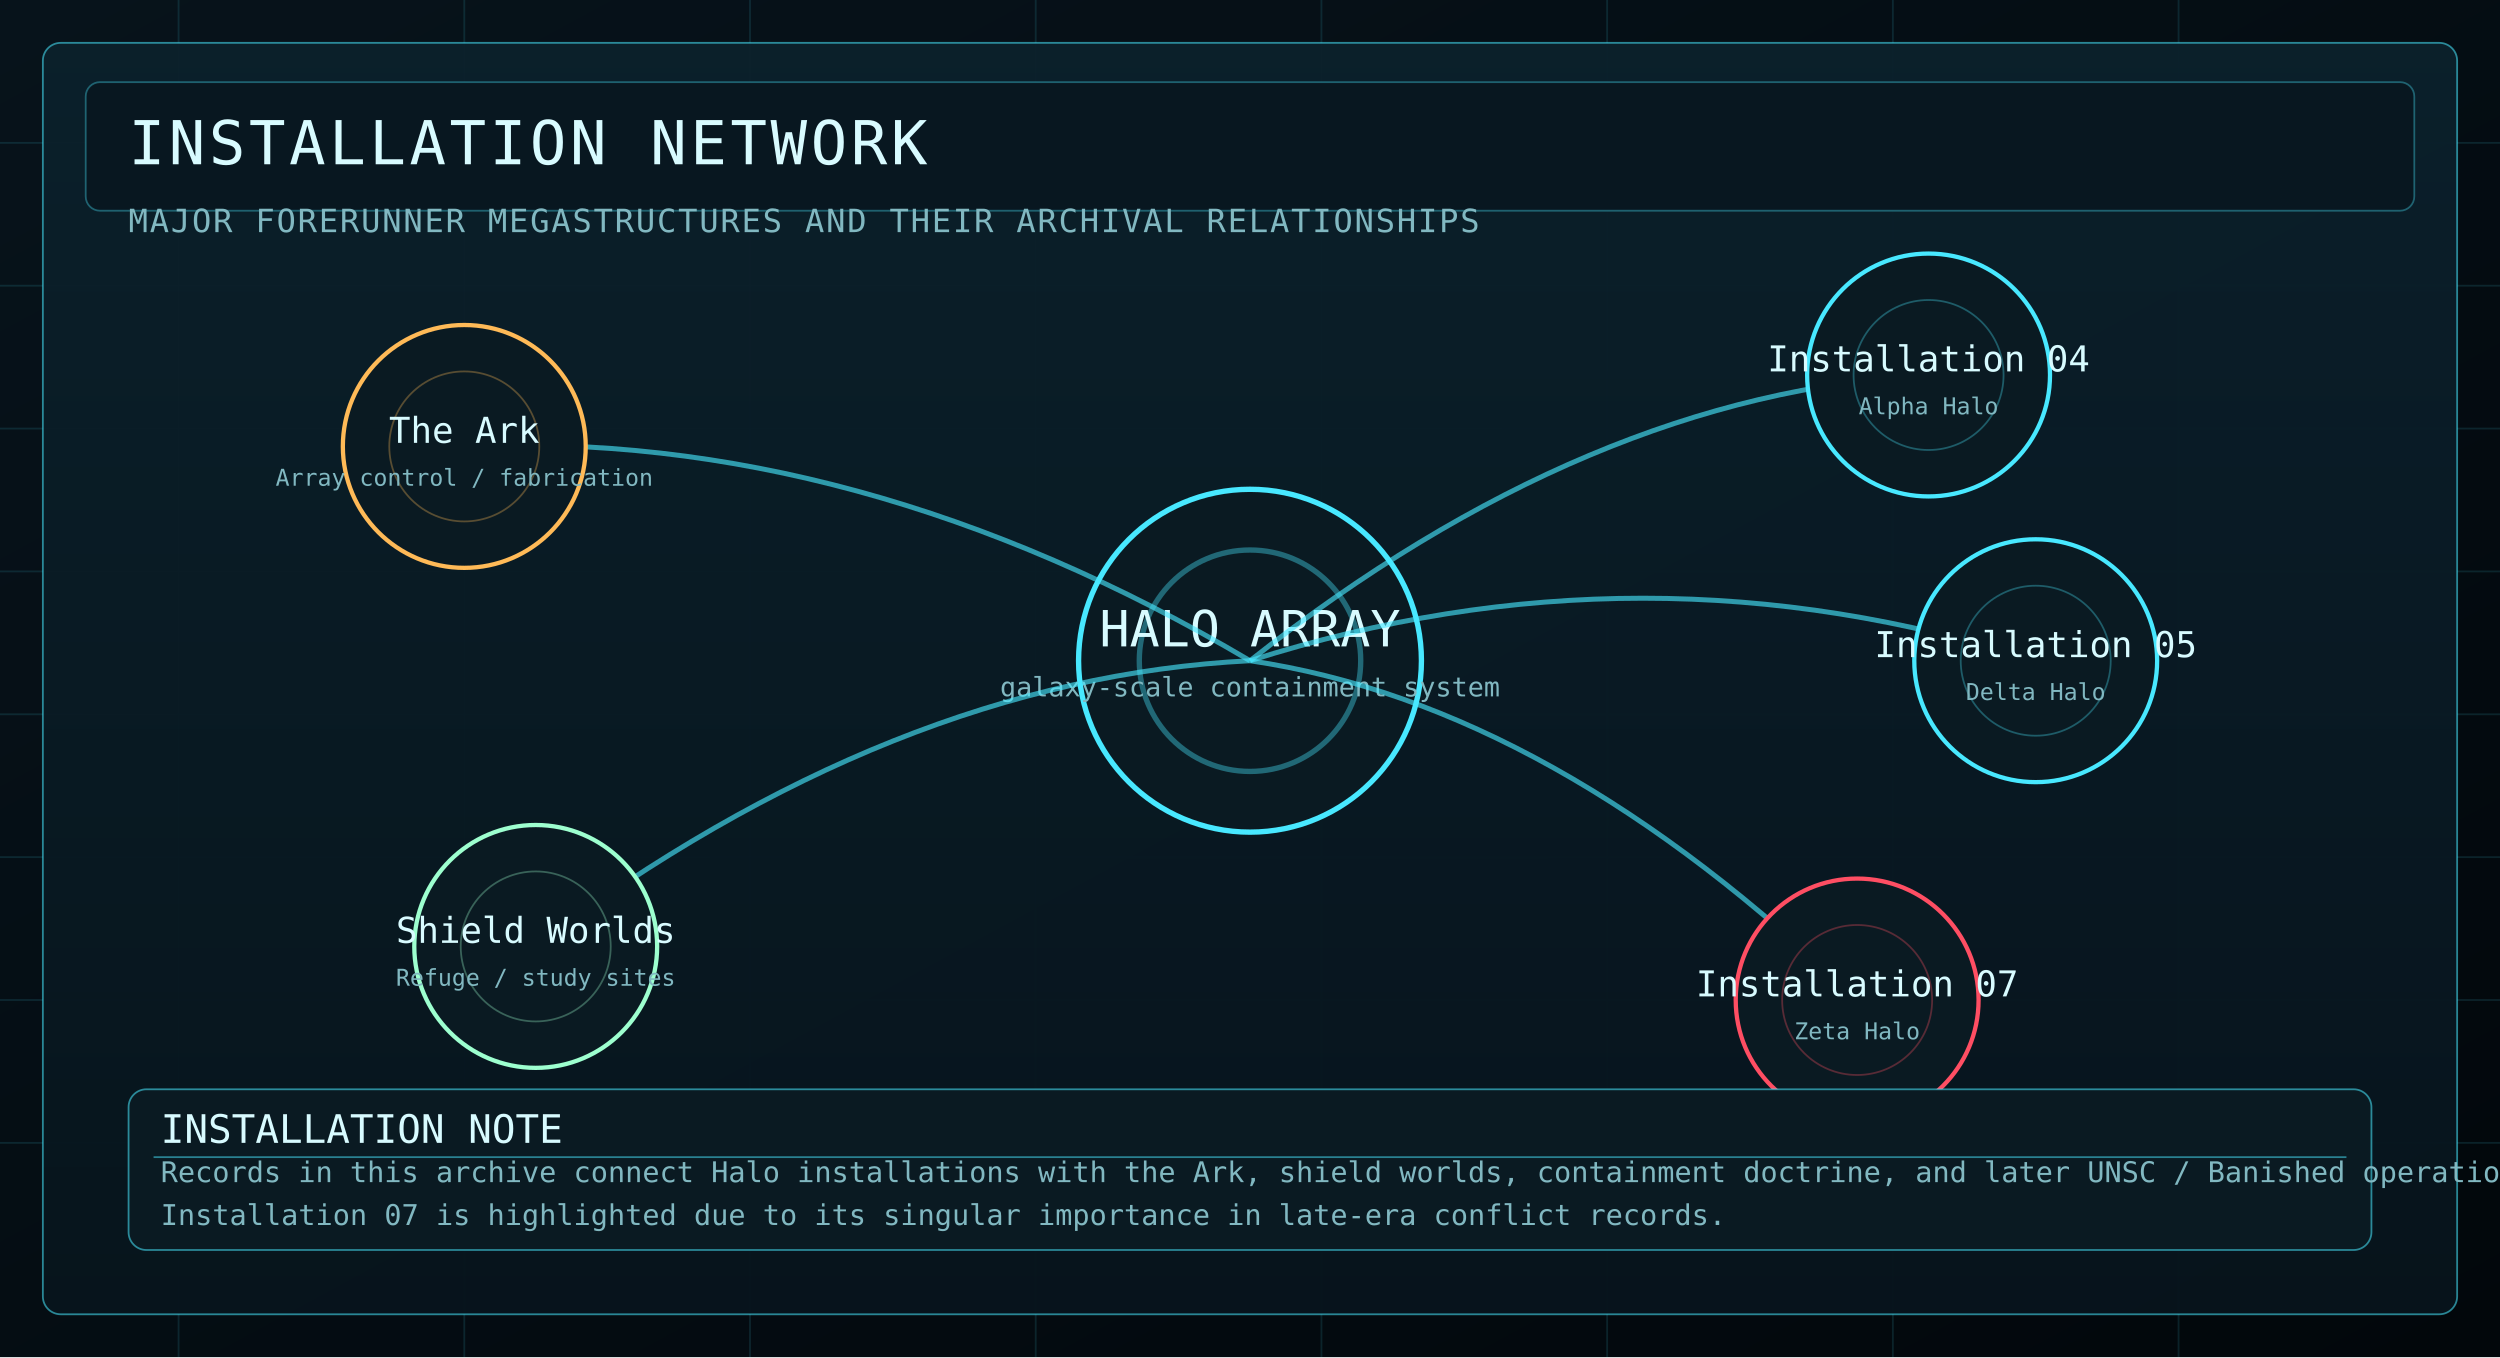
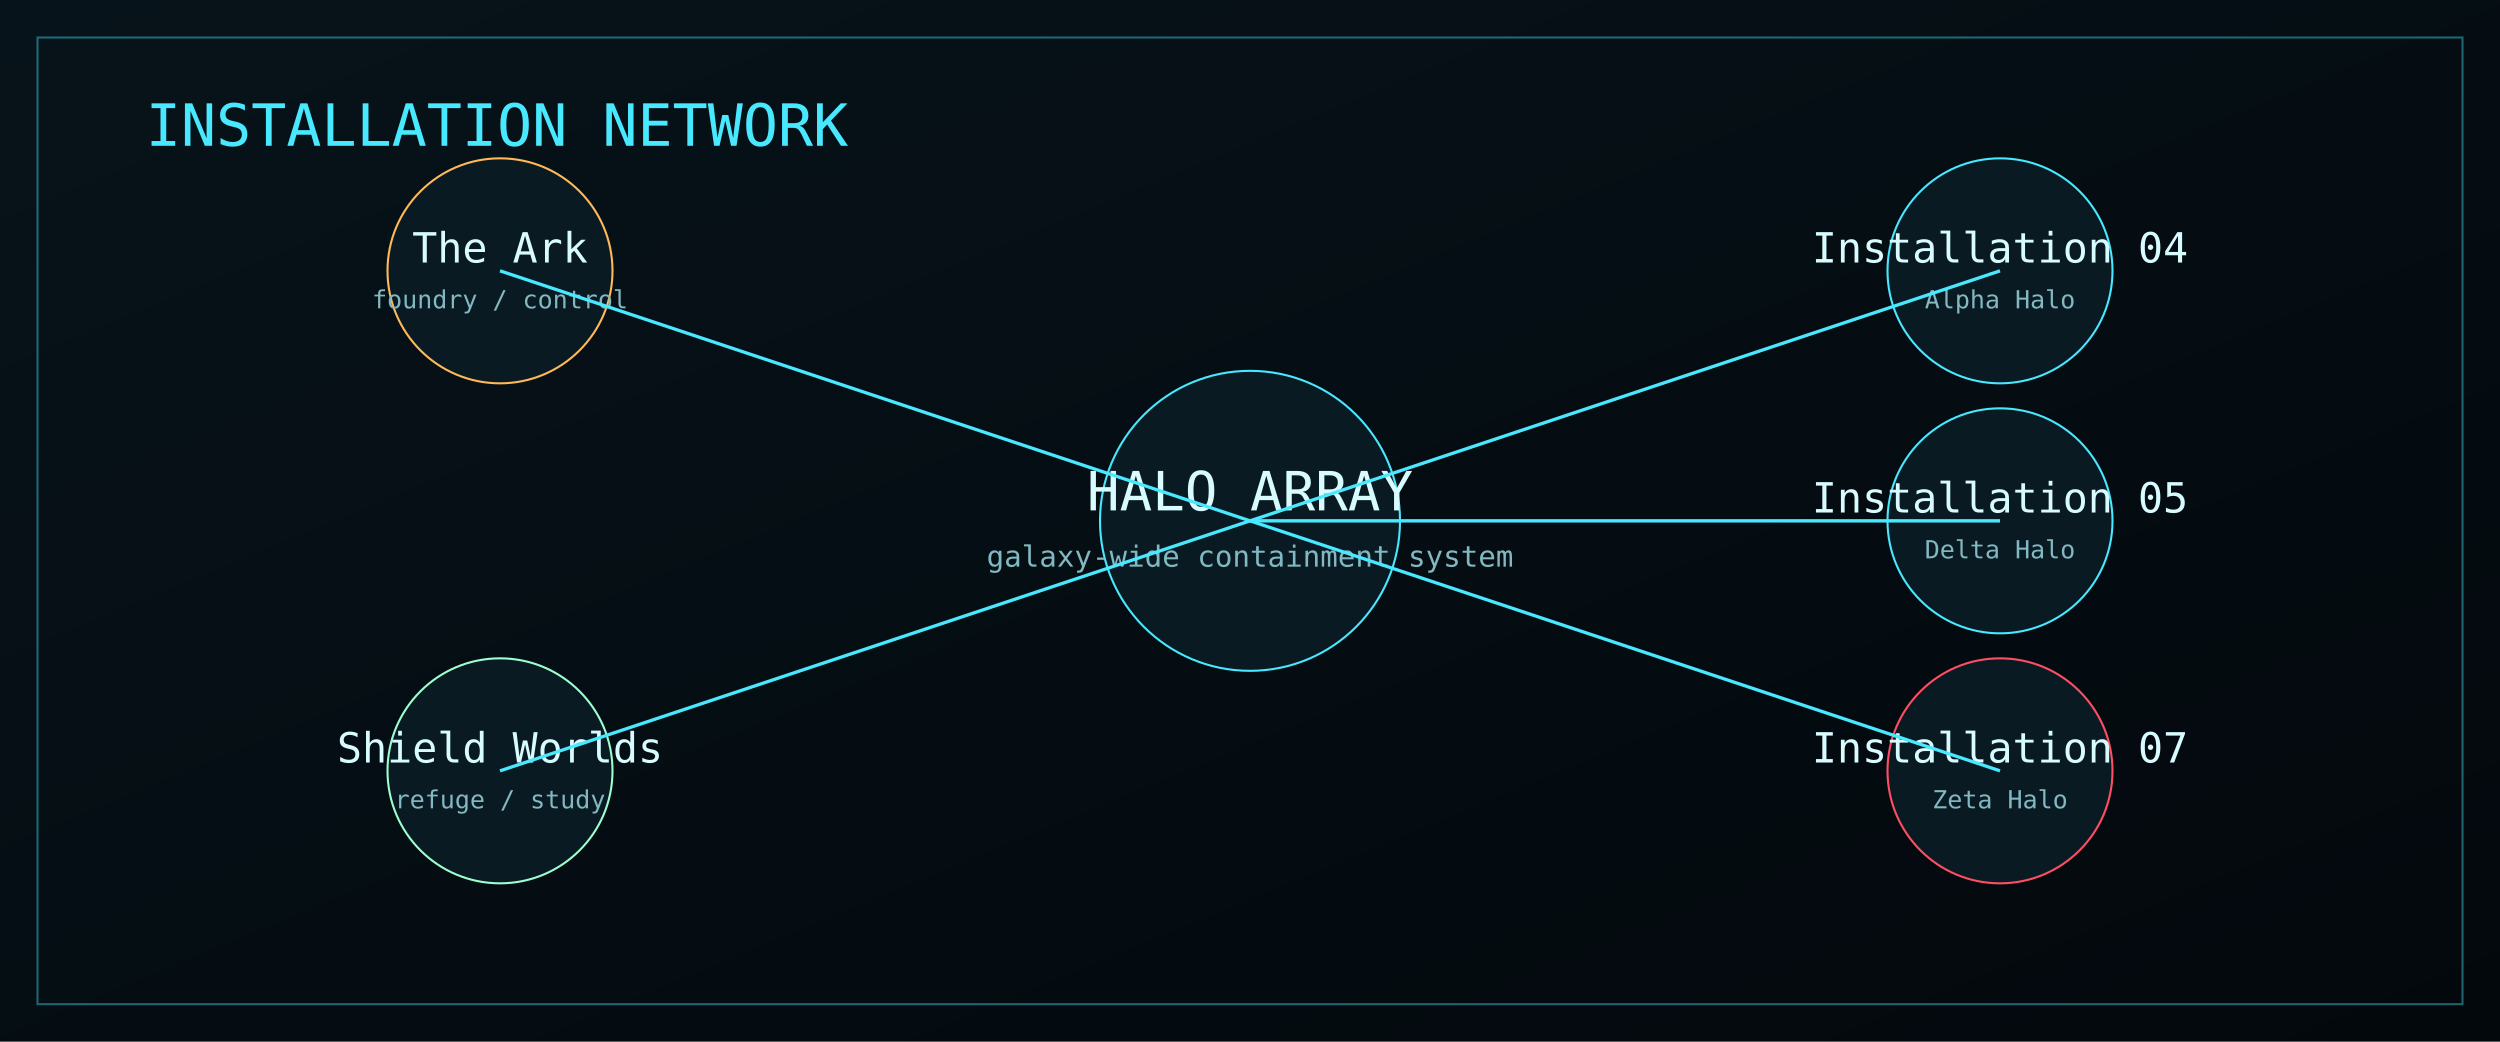
- <svg xmlns="http://www.w3.org/2000/svg" width="1400" height="760" viewBox="0 0 1400 760" fill="none">
+ <svg xmlns="http://www.w3.org/2000/svg" width="1200" height="500" viewBox="0 0 1200 500" fill="none">
  <defs>
-     <linearGradient id="bg" x1="0" y1="0" x2="1" y2="1">
-       <stop offset="0%" stop-color="#07131b" />
-       <stop offset="100%" stop-color="#02070b" />
+     <linearGradient id="bggrad" x1="0" y1="0" x2="1" y2="1">
+       <stop offset="0%" stop-color="#07131a" />
+       <stop offset="100%" stop-color="#03080c" />
    </linearGradient>
-     <linearGradient id="panel" x1="0" y1="0" x2="0" y2="1">
-       <stop offset="0%" stop-color="#0b202b" stop-opacity="0.96" />
-       <stop offset="100%" stop-color="#07141c" stop-opacity="0.96" />
-     </linearGradient>
-     <linearGradient id="cyanLine" x1="0" y1="0" x2="1" y2="0">
-       <stop offset="0%" stop-color="#48e8ff" stop-opacity="0.0" />
-       <stop offset="18%" stop-color="#48e8ff" stop-opacity="0.55" />
-       <stop offset="82%" stop-color="#48e8ff" stop-opacity="0.55" />
-       <stop offset="100%" stop-color="#48e8ff" stop-opacity="0.0" />
-     </linearGradient>
-     <filter id="glow" x="-50%" y="-50%" width="200%" height="200%">
-       <feGaussianBlur stdDeviation="6" result="g" />
+     <filter id="glow">
+       <feGaussianBlur stdDeviation="5" result="b" />
      <feMerge>
-         <feMergeNode in="g" />
+         <feMergeNode in="b" />
        <feMergeNode in="SourceGraphic" />
      </feMerge>
    </filter>
  </defs>
-   <rect width="1400" height="760" fill="url(#bg)" />
-   <g opacity="0.12">
-     <path d="M0 80 H1400" stroke="#48e8ff" />
-     <path d="M0 160 H1400" stroke="#48e8ff" />
-     <path d="M0 240 H1400" stroke="#48e8ff" />
-     <path d="M0 320 H1400" stroke="#48e8ff" />
-     <path d="M0 400 H1400" stroke="#48e8ff" />
-     <path d="M0 480 H1400" stroke="#48e8ff" />
-     <path d="M0 560 H1400" stroke="#48e8ff" />
-     <path d="M0 640 H1400" stroke="#48e8ff" />
-     <path d="M100 0 V760" stroke="#48e8ff" />
-     <path d="M260 0 V760" stroke="#48e8ff" />
-     <path d="M420 0 V760" stroke="#48e8ff" />
-     <path d="M580 0 V760" stroke="#48e8ff" />
-     <path d="M740 0 V760" stroke="#48e8ff" />
-     <path d="M900 0 V760" stroke="#48e8ff" />
-     <path d="M1060 0 V760" stroke="#48e8ff" />
-     <path d="M1220 0 V760" stroke="#48e8ff" />
-   </g>
-   <rect x="24" y="24" width="1352" height="712" rx="10" fill="url(#panel)" stroke="#48e8ff" stroke-opacity="0.55" />
-   <rect x="48" y="46" width="1304" height="72" rx="8" fill="#081720" stroke="#48e8ff" stroke-opacity="0.35" />
-   <text x="72" y="92" fill="#d8fbff" font-family="Consolas, monospace" font-size="34" letter-spacing="2">INSTALLATION NETWORK</text>
-   <text x="72" y="130" fill="#81b8c1" font-family="Consolas, monospace" font-size="18" letter-spacing="1">MAJOR FORERUNNER MEGASTRUCTURES AND THEIR ARCHIVAL RELATIONSHIPS</text>
-   <path d="M54 150 H1346" stroke="url(#cyanLine)" stroke-width="3" filter="url(#glow)" />
-   <circle cx="700" cy="370" r="96" fill="#0a1a22" stroke="#48e8ff" stroke-width="3" />
-   <circle cx="700" cy="370" r="62" fill="none" stroke="#48e8ff" stroke-opacity="0.38" stroke-width="3" />
-   <text x="700" y="362" text-anchor="middle" fill="#d8fbff" font-family="Consolas, monospace" font-size="28">HALO ARRAY</text>
-   <text x="700" y="390" text-anchor="middle" fill="#81b8c1" font-family="Consolas, monospace" font-size="15">galaxy-scale containment system</text>
-   <path d="M700 370 Q 480 240 260 250" stroke="#48e8ff" stroke-opacity="0.62" stroke-width="2.8" />
-   <circle cx="260" cy="250" r="68" fill="#0a1a22" stroke="#ffba57" stroke-width="2.4" />
-   <circle cx="260" cy="250" r="42" fill="none" stroke="#ffba57" stroke-opacity="0.32" />
-   <text x="260" y="248" text-anchor="middle" fill="#d8fbff" font-family="Consolas, monospace" font-size="20">The Ark</text>
-   <text x="260" y="272" text-anchor="middle" fill="#81b8c1" font-family="Consolas, monospace" font-size="13">Array control / fabrication</text>
-   <path d="M700 370 Q 500 380 300 530" stroke="#48e8ff" stroke-opacity="0.62" stroke-width="2.8" />
-   <circle cx="300" cy="530" r="68" fill="#0a1a22" stroke="#9dffcf" stroke-width="2.4" />
-   <circle cx="300" cy="530" r="42" fill="none" stroke="#9dffcf" stroke-opacity="0.32" />
-   <text x="300" y="528" text-anchor="middle" fill="#d8fbff" font-family="Consolas, monospace" font-size="20">Shield Worlds</text>
-   <text x="300" y="552" text-anchor="middle" fill="#81b8c1" font-family="Consolas, monospace" font-size="13">Refuge / study sites</text>
-   <path d="M700 370 Q 890 220 1080 210" stroke="#48e8ff" stroke-opacity="0.62" stroke-width="2.8" />
-   <circle cx="1080" cy="210" r="68" fill="#0a1a22" stroke="#48e8ff" stroke-width="2.4" />
-   <circle cx="1080" cy="210" r="42" fill="none" stroke="#48e8ff" stroke-opacity="0.32" />
-   <text x="1080" y="208" text-anchor="middle" fill="#d8fbff" font-family="Consolas, monospace" font-size="20">Installation 04</text>
-   <text x="1080" y="232" text-anchor="middle" fill="#81b8c1" font-family="Consolas, monospace" font-size="13">Alpha Halo</text>
-   <path d="M700 370 Q 920 300 1140 370" stroke="#48e8ff" stroke-opacity="0.62" stroke-width="2.8" />
-   <circle cx="1140" cy="370" r="68" fill="#0a1a22" stroke="#48e8ff" stroke-width="2.4" />
-   <circle cx="1140" cy="370" r="42" fill="none" stroke="#48e8ff" stroke-opacity="0.32" />
-   <text x="1140" y="368" text-anchor="middle" fill="#d8fbff" font-family="Consolas, monospace" font-size="20">Installation 05</text>
-   <text x="1140" y="392" text-anchor="middle" fill="#81b8c1" font-family="Consolas, monospace" font-size="13">Delta Halo</text>
-   <path d="M700 370 Q 870 395 1040 560" stroke="#48e8ff" stroke-opacity="0.62" stroke-width="2.8" />
-   <circle cx="1040" cy="560" r="68" fill="#0a1a22" stroke="#ff4e63" stroke-width="2.4" />
-   <circle cx="1040" cy="560" r="42" fill="none" stroke="#ff4e63" stroke-opacity="0.32" />
-   <text x="1040" y="558" text-anchor="middle" fill="#d8fbff" font-family="Consolas, monospace" font-size="20">Installation 07</text>
-   <text x="1040" y="582" text-anchor="middle" fill="#81b8c1" font-family="Consolas, monospace" font-size="13">Zeta Halo</text>
-   <rect x="72" y="610" width="1256" height="90" rx="10" fill="#0a1a22" stroke="#48e8ff" stroke-opacity="0.55" />
-   <text x="90" y="640" fill="#d8fbff" font-family="Consolas, monospace" font-size="22">INSTALLATION NOTE</text>
-   <path d="M86 648 H1314" stroke="#48e8ff" stroke-opacity="0.5" />
-   <text x="90" y="662" fill="#81b8c1" font-family="Consolas, monospace" font-size="16">Records in this archive connect Halo installations with the Ark, shield worlds, containment doctrine, and later UNSC / Banished operational contact points.</text>
-   <text x="90" y="686" fill="#81b8c1" font-family="Consolas, monospace" font-size="16">Installation 07 is highlighted due to its singular importance in late-era conflict records.</text>
+   <rect width="1200" height="500" fill="url(#bggrad)" />
+   <rect x="18" y="18" width="1164" height="464" stroke="#48e8ff" stroke-opacity="0.4" />
+   <text x="70" y="70" fill="#48e8ff" font-family="Consolas, monospace" font-size="28">INSTALLATION NETWORK</text>
+   <circle cx="600" cy="250" r="72" stroke="#48e8ff" fill="#0a1a23" />
+   <text x="600" y="245" text-anchor="middle" fill="#d8fbff" font-family="Consolas, monospace" font-size="26">HALO ARRAY</text>
+   <text x="600" y="272" text-anchor="middle" fill="#81b8c1" font-family="Consolas, monospace" font-size="14">galaxy-wide containment system</text>
+   <circle cx="240" cy="130" r="54" stroke="#ffba57" fill="#0a1a23" />
+   <text x="240" y="126" text-anchor="middle" fill="#d8fbff" font-family="Consolas, monospace" font-size="20">The Ark</text>
+   <text x="240" y="148" text-anchor="middle" fill="#81b8c1" font-family="Consolas, monospace" font-size="12">foundry / control</text>
+   <path d="M240 130 Q600 250 600 250" stroke="#48e8ff" stroke-width="1.6" />
+   <circle cx="240" cy="370" r="54" stroke="#9dffcf" fill="#0a1a23" />
+   <text x="240" y="366" text-anchor="middle" fill="#d8fbff" font-family="Consolas, monospace" font-size="20">Shield Worlds</text>
+   <text x="240" y="388" text-anchor="middle" fill="#81b8c1" font-family="Consolas, monospace" font-size="12">refuge / study</text>
+   <path d="M240 370 Q600 250 600 250" stroke="#48e8ff" stroke-width="1.6" />
+   <circle cx="960" cy="130" r="54" stroke="#48e8ff" fill="#0a1a23" />
+   <text x="960" y="126" text-anchor="middle" fill="#d8fbff" font-family="Consolas, monospace" font-size="20">Installation 04</text>
+   <text x="960" y="148" text-anchor="middle" fill="#81b8c1" font-family="Consolas, monospace" font-size="12">Alpha Halo</text>
+   <path d="M960 130 Q600 250 600 250" stroke="#48e8ff" stroke-width="1.6" />
+   <circle cx="960" cy="250" r="54" stroke="#48e8ff" fill="#0a1a23" />
+   <text x="960" y="246" text-anchor="middle" fill="#d8fbff" font-family="Consolas, monospace" font-size="20">Installation 05</text>
+   <text x="960" y="268" text-anchor="middle" fill="#81b8c1" font-family="Consolas, monospace" font-size="12">Delta Halo</text>
+   <path d="M960 250 Q600 250 600 250" stroke="#48e8ff" stroke-width="1.6" />
+   <circle cx="960" cy="370" r="54" stroke="#ff4e63" fill="#0a1a23" />
+   <text x="960" y="366" text-anchor="middle" fill="#d8fbff" font-family="Consolas, monospace" font-size="20">Installation 07</text>
+   <text x="960" y="388" text-anchor="middle" fill="#81b8c1" font-family="Consolas, monospace" font-size="12">Zeta Halo</text>
+   <path d="M960 370 Q600 250 600 250" stroke="#48e8ff" stroke-width="1.6" />
</svg>
